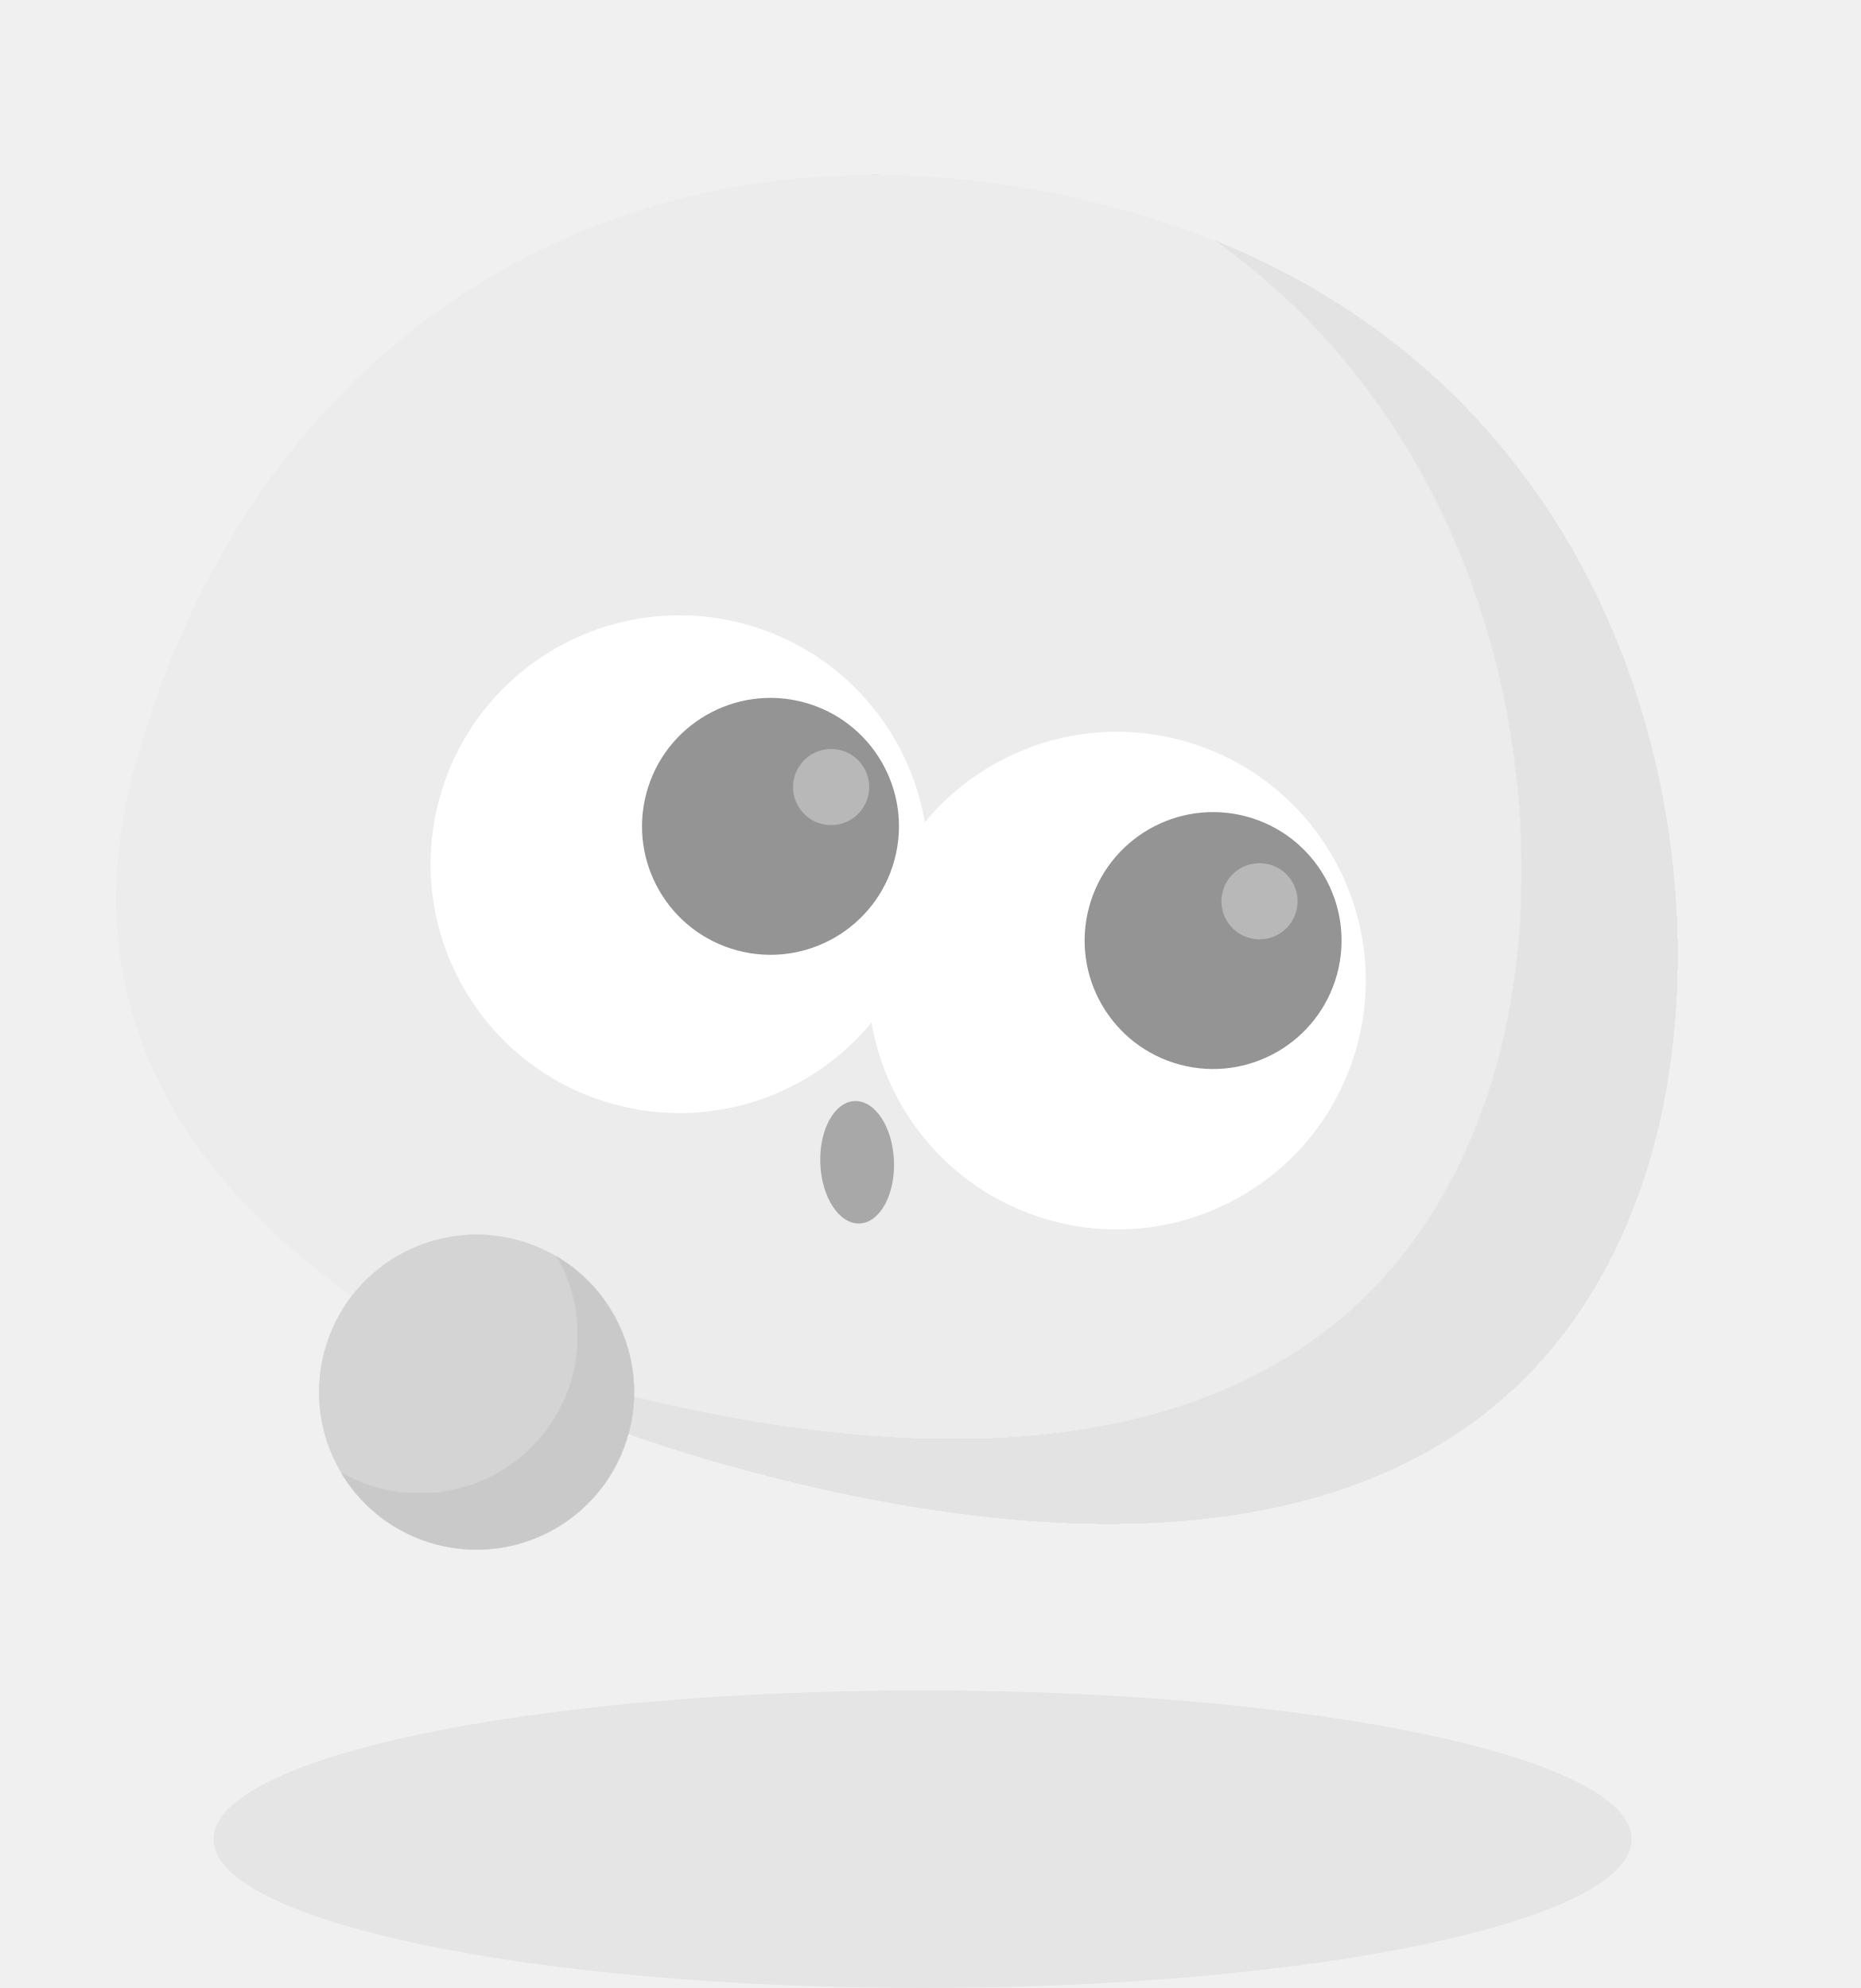
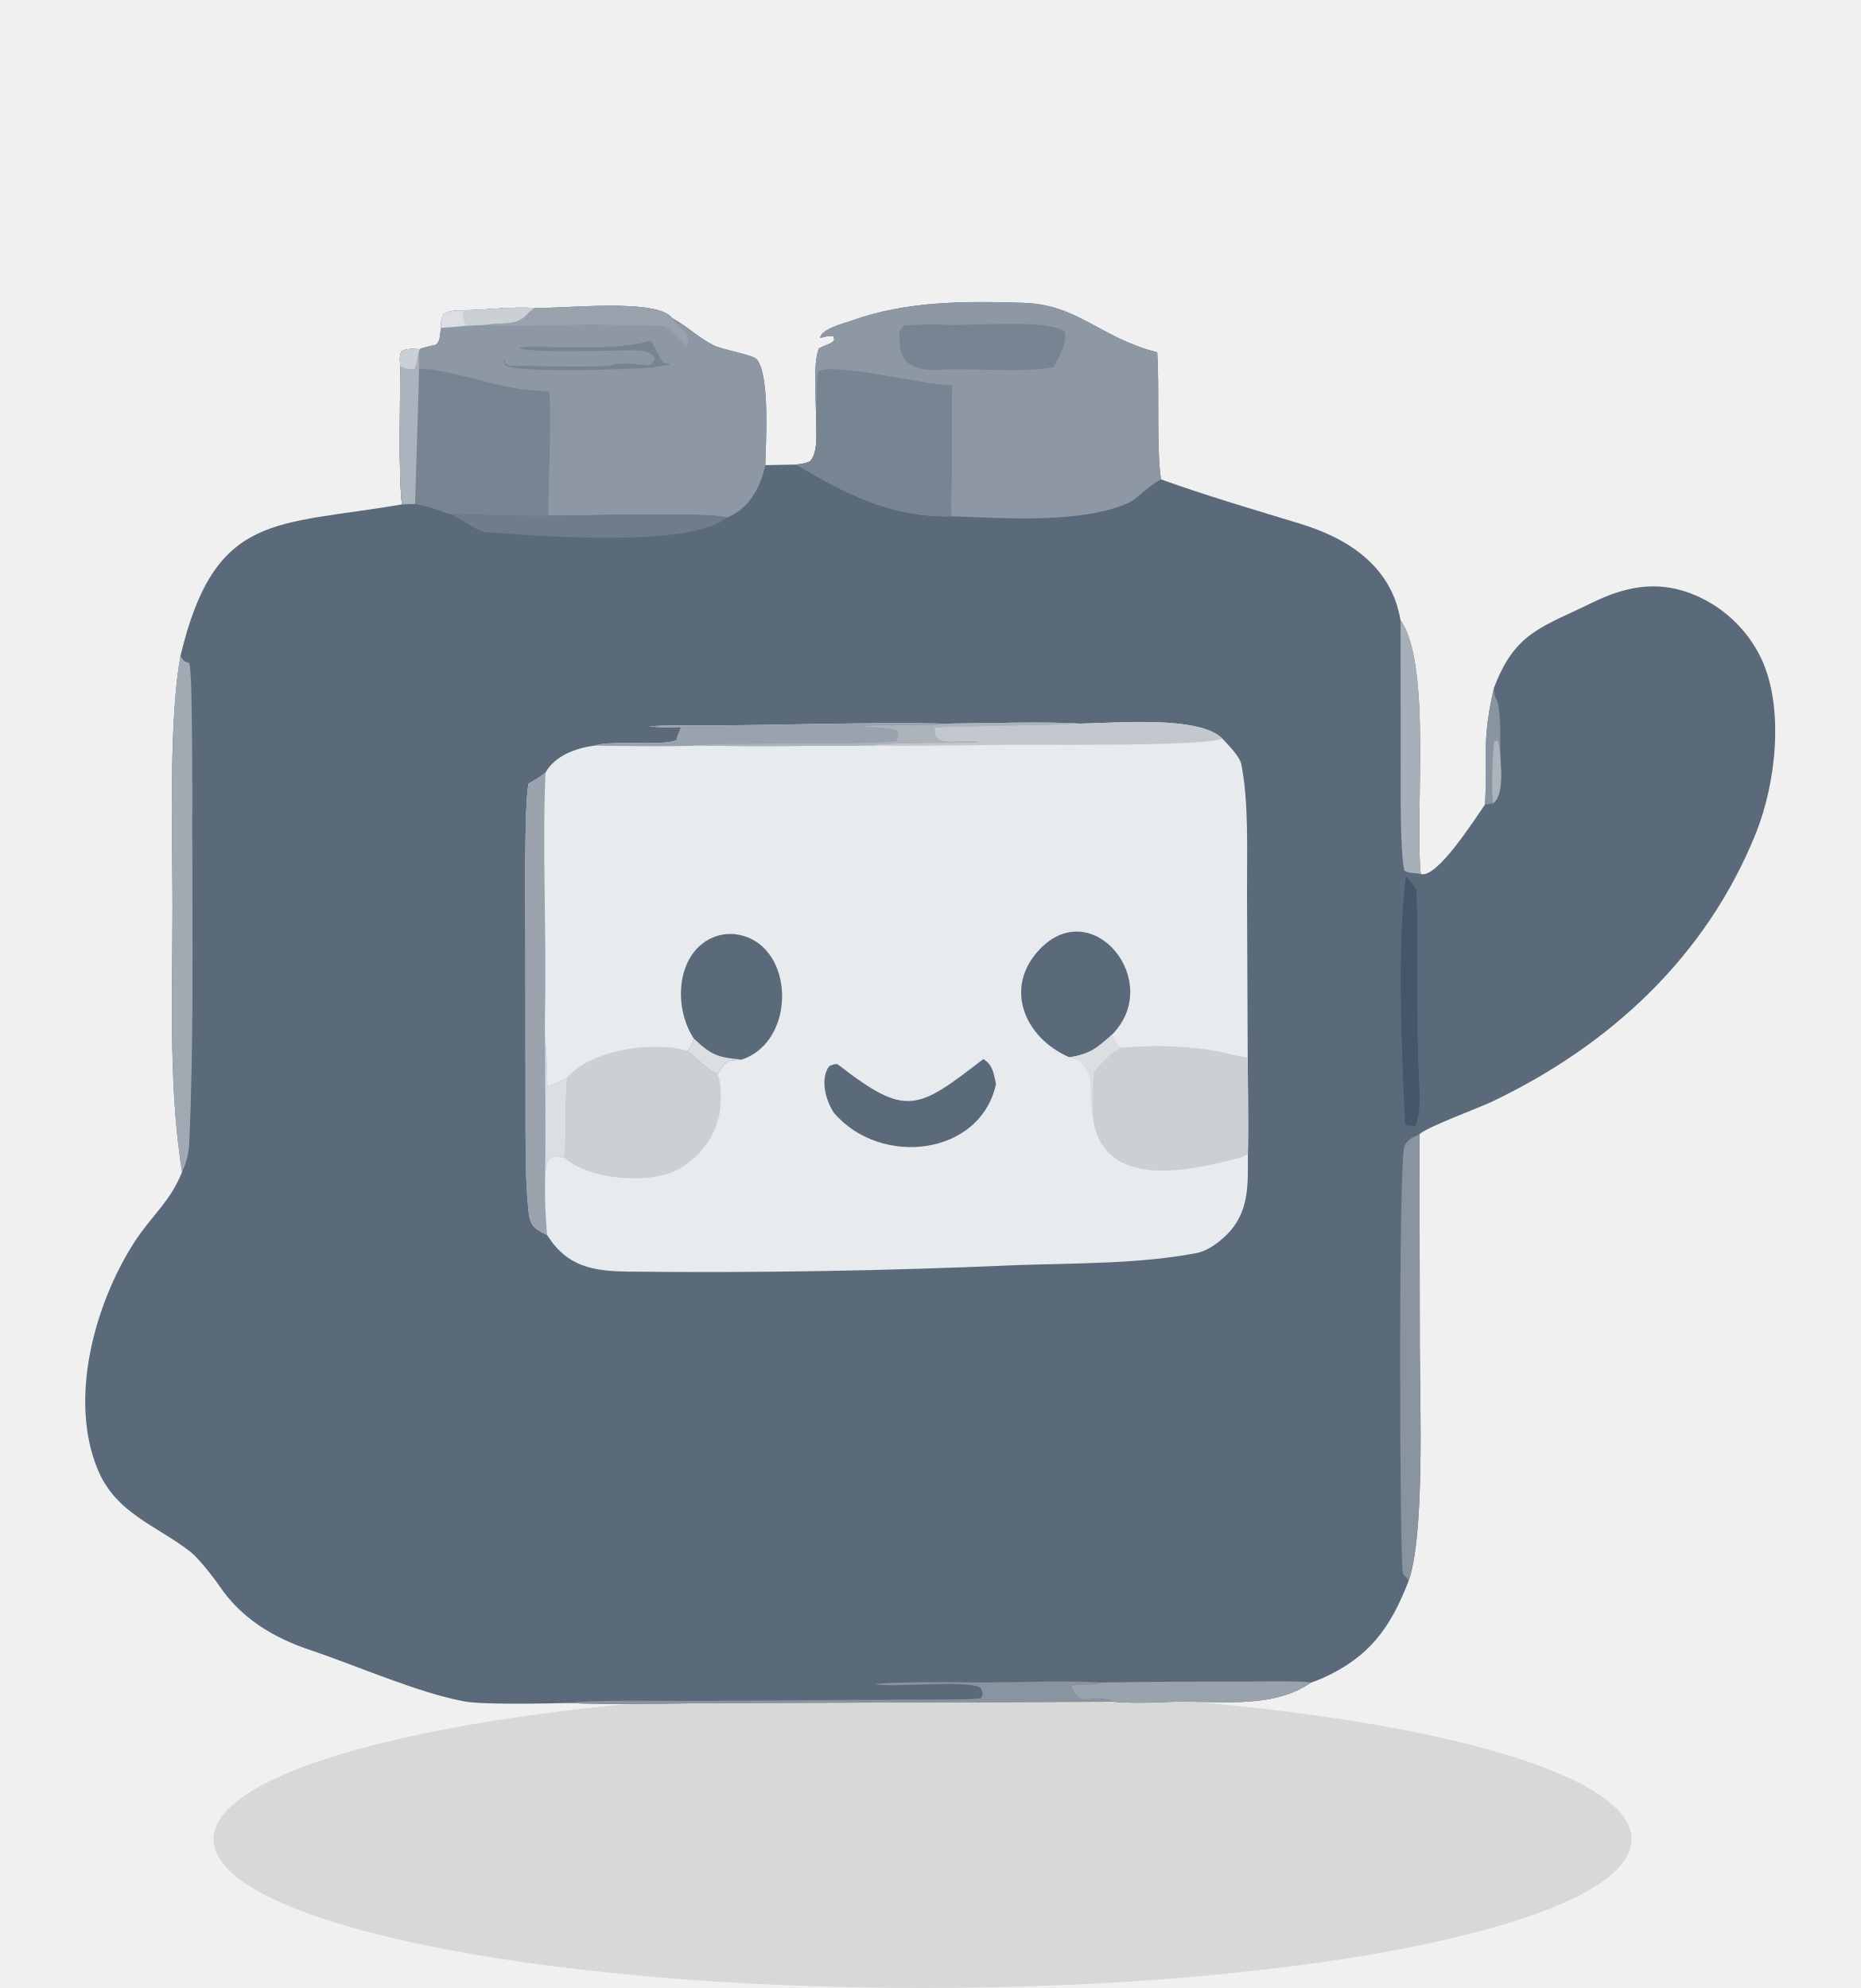
<svg xmlns="http://www.w3.org/2000/svg" width="131" height="140" viewBox="0 0 131 140" fill="none">
-   <ellipse cx="64.963" cy="129.522" rx="49.922" ry="10.477" fill="black" fill-opacity="0.05" />
-   <g filter="url(#filter0_i_17527_16113)">
-     <path d="M115.777 82.885C107.345 108.376 81.353 111.252 52.608 103.55C23.863 95.848 2.791 79.035 9.397 54.381C18.134 21.774 46.608 6.067 78.54 14.622C115.781 24.6 122.589 62.293 115.777 82.885Z" fill="#ECECEC" />
-   </g>
-   <circle cx="78.644" cy="69.057" r="17.522" transform="rotate(15 78.6438 69.0567)" fill="white" />
-   <circle cx="85.419" cy="66.236" r="9.045" transform="rotate(15 85.419 66.2356)" fill="#949494" />
-   <circle cx="88.686" cy="63.469" r="2.682" transform="rotate(15 88.6856 63.4694)" fill="#B8B8B8" />
-   <circle cx="47.846" cy="60.858" r="17.524" transform="rotate(15 47.8465 60.8581)" fill="white" />
-   <circle cx="54.253" cy="58.194" r="9.045" transform="rotate(15 54.253 58.1936)" fill="#949494" />
-   <circle cx="58.523" cy="55.427" r="2.682" transform="rotate(15 58.5235 55.4274)" fill="#B8B8B8" />
-   <ellipse cx="60.355" cy="81.849" rx="4.314" ry="2.595" transform="rotate(87.689 60.3546 81.849)" fill="#A8A8A8" />
-   <g filter="url(#filter1_i_17527_16113)">
-     <circle cx="33.553" cy="98.036" r="11.094" transform="rotate(15 33.5535 98.0363)" fill="#D4D4D4" />
+   <g clip-path="url(#clip0_20334_115294)">
+     <ellipse cx="64.963" cy="129.523" rx="49.922" ry="10.477" fill="black" fill-opacity="0.1" />
+     <path d="M57.457 29.015C57.436 27.987 57.261 25.343 57.672 24.535C58.073 24.297 58.565 24.218 58.737 23.963L58.7 23.683C58.308 23.64 58.127 23.706 57.754 23.797C57.786 23.174 59.457 22.763 59.955 22.583C63.847 21.179 68.013 21.197 72.092 21.327C75.925 21.459 77.424 23.766 81.485 24.811C81.653 27.366 81.421 31.518 81.748 33.758C84.957 34.909 88.25 35.879 91.515 36.871C94.919 37.905 97.972 39.858 98.616 43.675C100.83 46.809 99.608 57.37 100.042 61.549C101.182 61.901 103.859 57.661 104.56 56.661C104.79 53.107 104.292 52.429 105.185 48.478C106.654 44.523 108.573 44.175 112.103 42.447C114.334 41.355 116.521 40.857 118.977 41.762C121.218 42.596 123.041 44.28 124.052 46.447C125.638 49.926 125.051 55.153 123.643 58.665C120.169 67.334 113.374 73.625 105.031 77.593C104.121 78.026 100.402 79.394 99.951 79.88L99.973 94.764C99.977 98.731 100.344 108.165 99.163 111.392C97.892 114.658 96.409 116.716 93.08 118.2C92.826 118.312 92.566 118.41 92.302 118.495C89.425 120.503 85.332 119.675 81.983 119.868C81.139 119.917 79.221 119.939 78.402 119.839L51.662 119.932C47.981 119.929 43.578 120.088 39.986 119.93C38.452 119.968 33.988 120.064 32.663 119.812C29.341 119.182 25.129 117.302 21.852 116.204C19.18 115.308 16.955 113.937 15.407 111.628C15.02 111.051 13.925 109.685 13.437 109.303C11.024 107.416 8.183 106.602 6.889 103.504C4.819 98.55 6.655 91.863 9.43 87.523C10.617 85.668 12.019 84.6 12.822 82.521C11.793 76.281 12.189 68.986 12.14 62.568C12.106 58.023 11.93 50.435 12.708 46.185C15.141 36.009 19.421 37.053 28.303 35.52C28.048 33.44 28.185 28.213 28.185 25.811C28.161 25.431 28.105 25.099 28.268 24.754C28.61 24.505 29.11 24.578 29.559 24.586C29.766 24.474 30.445 24.335 30.715 24.272C31.044 23.895 30.932 23.705 31.062 23.087C31.061 22.704 31.03 22.488 31.222 22.149C31.574 21.827 32.192 21.871 32.692 21.847C34.417 21.825 35.791 21.588 37.66 21.685C39.482 21.766 46.272 20.959 47.325 22.396C48.384 22.971 49.204 23.8 50.285 24.336C50.863 24.623 53.017 24.988 53.281 25.298C54.254 26.444 53.904 31.46 53.888 32.756L56.074 32.715C56.433 32.663 56.748 32.642 57.066 32.463C57.687 31.696 57.43 30.197 57.457 29.015Z" fill="#5A6A7B" />
+     <path d="M37.66 21.685C39.482 21.766 46.272 20.959 47.325 22.396C48.383 22.971 49.204 23.8 50.284 24.336C50.862 24.623 53.017 24.988 53.28 25.298C54.254 26.444 53.904 31.46 53.888 32.756C53.57 34.287 52.734 35.846 51.195 36.445C49.796 36.047 40.702 36.329 38.605 36.322C36.077 36.353 34.07 36.238 31.59 36.168C30.694 35.849 30.161 35.646 29.226 35.483L28.303 35.52C28.047 33.44 28.185 28.213 28.185 25.811C28.161 25.431 28.105 25.099 28.268 24.754C28.609 24.505 29.11 24.578 29.559 24.586C29.766 24.474 30.445 24.335 30.714 24.272C31.044 23.895 30.931 23.705 31.061 23.087C31.061 22.704 31.03 22.488 31.221 22.149C31.574 21.827 32.191 21.871 32.691 21.847C34.417 21.825 35.79 21.588 37.66 21.685Z" fill="#8D98A4" />
+     <path d="M28.185 25.811C28.161 25.431 28.105 25.099 28.268 24.754C28.609 24.505 29.11 24.578 29.559 24.586L29.492 24.742L29.509 25.979C30.988 25.906 34.112 26.931 35.694 27.231C36.956 27.471 37.374 27.493 38.676 27.56C38.848 29.471 38.599 34.123 38.605 36.322C36.077 36.353 34.07 36.238 31.59 36.168C30.694 35.849 30.161 35.646 29.226 35.483L28.303 35.52C28.047 33.44 28.185 28.213 28.185 25.811Z" fill="#778492" />
+     <path d="M28.185 25.811C28.161 25.431 28.105 25.099 28.268 24.754C28.609 24.505 29.11 24.578 29.559 24.586L29.492 24.742L29.509 25.979C29.5 27.092 29.217 35.453 29.226 35.483L28.303 35.52C28.047 33.44 28.185 28.213 28.185 25.811Z" fill="#ABB3BC" />
+     <path d="M28.186 25.811C28.162 25.431 28.106 25.099 28.269 24.754C28.61 24.505 29.111 24.578 29.56 24.586L29.493 24.742C29.357 25.157 29.37 25.72 29.158 25.984C28.715 25.998 28.593 25.943 28.186 25.811Z" fill="#CBD0D5" />
+     <path d="M37.659 21.685C39.482 21.766 46.271 20.959 47.324 22.396C47.62 23.066 48.61 23.258 48.457 24.278L48.278 24.302C47.582 23.575 47.722 23.52 46.75 22.96C44.189 22.913 41.95 22.825 39.365 22.906C38.208 22.942 35.15 23.009 34.117 22.884L32.815 22.945C32.752 22.515 32.508 22.308 32.691 21.847C34.416 21.825 35.79 21.588 37.659 21.685Z" fill="#98A1AC" />
+     <path d="M32.691 21.847C34.416 21.825 35.79 21.588 37.659 21.685L37.58 21.739C37.307 21.93 37.284 21.939 37.057 22.191C36.339 22.991 35.107 22.669 34.117 22.884L32.815 22.945C32.752 22.515 32.508 22.308 32.691 21.847Z" fill="#CBD0D5" />
+     <path d="M31.062 23.087C31.061 22.704 31.03 22.488 31.222 22.149C31.574 21.827 32.191 21.871 32.691 21.847C32.509 22.308 32.752 22.515 32.816 22.945C32.232 23.004 31.647 23.051 31.062 23.087Z" fill="#DBDFE2" />
+     <path d="M45.844 23.975C45.856 23.99 46.339 24.953 46.427 25.101C46.897 25.885 46.691 25.322 47.192 25.695C46.818 25.722 46.452 25.809 46.081 25.861C44.858 26.033 36.185 26.27 35.6 25.738C35.45 25.6 35.508 25.398 35.508 25.204L35.587 25.574C35.659 25.628 35.745 25.692 35.846 25.767C37.602 25.724 41.513 25.943 43.087 25.714C43.765 25.468 44.904 25.692 45.715 25.725C46.029 25.512 45.921 25.622 46.106 25.247C45.817 24.718 45.192 24.691 44.649 24.677C43.586 24.648 37.132 24.904 36.572 24.496C37.232 24.217 43.089 24.876 45.844 23.975Z" fill="#778492" />
+     <path d="M57.457 29.015C57.435 27.987 57.261 25.343 57.672 24.535C58.073 24.297 58.565 24.218 58.736 23.963L58.7 23.683C58.308 23.64 58.127 23.706 57.753 23.797C57.786 23.174 59.457 22.763 59.955 22.583C63.847 21.179 68.013 21.197 72.092 21.327C75.925 21.459 77.424 23.766 81.485 24.811C81.653 27.366 81.421 31.518 81.748 33.758L81.639 33.817C80.871 34.242 79.978 35.185 79.458 35.416C76.1 36.904 70.654 36.478 67.012 36.36C62.748 36.444 59.592 34.805 56.074 32.715C56.433 32.663 56.748 32.642 57.066 32.463C57.687 31.696 57.43 30.197 57.457 29.015Z" fill="#8D98A4" />
+     <path d="M57.457 29.015C57.578 28.058 57.418 26.855 57.643 26.149C58.884 25.502 64.888 27.12 67.045 27.119C66.981 29.721 67.066 32.323 66.993 34.925C66.98 35.404 66.956 35.882 67.012 36.36C62.748 36.444 59.592 34.805 56.074 32.715C56.433 32.663 56.748 32.642 57.066 32.463C57.687 31.696 57.43 30.197 57.457 29.015Z" fill="#778492" />
+     <path d="M63.689 22.925C64.15 22.884 65.871 22.82 66.314 22.863C67.863 23.011 74.048 22.391 74.986 23.395C75.169 24.131 74.537 25.177 74.197 25.854C71.941 26.28 68.363 25.886 65.988 26.045C64.637 26.135 63.343 25.673 63.362 24.167C63.371 23.512 63.134 23.417 63.689 22.925Z" fill="#778492" />
+     <path d="M12.707 46.185C13.123 46.954 13.328 46.346 13.386 47.004C13.48 48.057 13.482 49.217 13.501 50.272C13.538 52.914 13.55 55.556 13.537 58.198C13.536 65.576 13.655 73.159 13.326 80.534C13.298 81.168 13.107 81.954 12.822 82.521C11.792 76.281 12.188 68.986 12.139 62.568C12.105 58.023 11.929 50.435 12.707 46.185Z" fill="#A1A9B3" />
+     <path d="M99.163 111.392C99.148 111.284 99.133 111.215 99.059 111.131C98.968 111.026 98.856 110.929 98.789 110.806C98.549 110.361 98.46 81.814 98.887 80.745C99.087 80.243 99.491 80.099 99.951 79.88L99.973 94.764C99.977 98.731 100.344 108.165 99.163 111.392Z" fill="#8994A0" />
+     <path d="M31.589 36.168C34.069 36.238 36.076 36.353 38.604 36.322C40.701 36.329 49.795 36.047 51.194 36.445C48.625 38.614 37.841 37.73 34.289 37.484C33.488 37.429 32.495 36.476 31.701 36.205L31.589 36.168Z" fill="#6F7C8B" />
+     <path d="M98.617 43.675C100.831 46.809 99.608 57.37 100.042 61.549C99.586 61.439 99.316 61.555 98.877 61.311C98.579 59.737 98.634 55.845 98.63 54.103L98.617 43.675Z" fill="#A7B0B9" />
+     <path d="M77.487 118.486C80.854 118.437 84.221 118.415 87.588 118.423C88.545 118.42 91.58 118.347 92.301 118.495C89.424 120.503 85.332 119.675 81.982 119.868C81.138 119.917 79.22 119.939 78.401 119.839C76.722 119.142 76.112 120.484 75.407 118.723C75.959 118.48 76.728 118.772 77.487 118.486Z" fill="#99A2AD" />
+     <path d="M39.987 119.93C41.366 119.697 46.944 119.787 48.524 119.785L63.653 119.691C64.36 119.689 68.639 119.727 69.105 119.58C69.219 119.145 69.221 119.329 69.071 118.878C68.33 118.248 62.598 118.886 61.638 118.596C63.12 118.42 67.063 118.465 68.68 118.478C71.334 118.499 74.906 118.321 77.489 118.486C76.73 118.772 75.96 118.48 75.408 118.723C76.113 120.484 76.724 119.142 78.402 119.839L51.662 119.932C47.981 119.929 43.578 120.088 39.987 119.93Z" fill="#8994A0" />
+     <path d="M105.185 48.478C105.245 49.322 105.419 49.138 105.521 49.772C105.678 50.74 105.645 51.973 105.625 52.959C105.666 53.891 105.935 56.01 105.133 56.563L104.56 56.661C104.79 53.107 104.292 52.429 105.185 48.478Z" fill="#8994A0" />
+     <path d="M105.133 56.563C105.002 55.68 105.095 53.039 105.221 52.162L105.468 52.189L105.331 51.956C105.561 52.138 105.559 52.589 105.625 52.959C105.666 53.89 105.935 56.01 105.133 56.563Z" fill="#ABB3BB" />
+     <path d="M66.596 50.962C69.347 50.944 73.378 50.8 76.052 50.958C78.455 50.931 84.463 50.361 86.079 52.024C86.515 52.496 87.288 53.248 87.408 53.841C87.945 56.493 87.797 60.179 87.807 62.894L87.856 74.492C87.862 76.689 87.917 79.07 87.868 81.251C87.867 83.362 88.012 85.358 86.351 86.977C85.78 87.533 85.031 88.093 84.246 88.245C80.233 89.02 75.593 88.953 71.505 89.095C62.4 89.499 53.286 89.651 44.173 89.549C41.755 89.504 39.949 89.228 38.519 86.968C37.553 86.514 37.311 86.291 37.204 85.18C36.958 82.629 37.017 80.014 37.006 77.449L36.997 65.996C37 64.063 36.894 56.767 37.218 55.179C37.717 54.901 37.96 54.758 38.41 54.411C39.085 53.198 40.566 52.679 41.858 52.509C43.197 52.097 46.658 52.565 47.631 52.121C47.736 51.761 47.828 51.54 47.971 51.201C47.333 51.205 46.309 51.241 45.709 51.148C46.698 51.08 47.812 51.085 48.809 51.088C54.714 51.103 60.698 50.832 66.596 50.962Z" fill="#E8EBED" />
+     <path d="M78.89 73.793C80.935 73.593 83.233 73.628 85.265 73.953C86.13 74.091 87.002 74.356 87.857 74.492C87.863 76.689 87.918 79.07 87.869 81.251C87.436 81.581 86.897 81.627 86.379 81.758C82.859 82.649 77.353 83.538 76.918 78.37C76.899 77.265 76.919 76.557 77.016 75.457C77.636 74.751 78.062 74.266 78.89 73.793Z" fill="#CBD0D5" />
+     <path d="M39.944 75.87C41.648 73.918 46.013 73.288 48.413 73.997C48.821 74.383 50.05 75.483 50.513 75.662C50.866 76.266 50.787 78.021 50.609 78.708C50.208 80.227 49.213 81.521 47.849 82.301C45.804 83.475 41.398 83.087 39.735 81.51C39.914 79.765 39.74 77.734 39.944 75.87Z" fill="#CBD0D5" />
+     <path d="M48.857 73.14C47.522 71.15 47.549 67.709 49.668 66.301C50.393 65.818 51.286 65.655 52.135 65.852C55.996 66.736 56.077 73.355 52.217 74.623C51.059 74.714 51.152 74.689 50.514 75.662C50.051 75.483 48.822 74.383 48.414 73.997C48.673 73.726 48.731 73.488 48.857 73.14Z" fill="#5A6A7B" />
+     <path d="M48.857 73.14C50.126 74.332 50.515 74.447 52.216 74.623C51.058 74.714 51.151 74.689 50.514 75.662C50.05 75.483 48.821 74.383 48.413 73.997C48.673 73.726 48.731 73.488 48.857 73.14Z" fill="#DBDFE2" />
+     <path d="M75.295 74.454C72.126 73.082 70.638 69.538 73.22 66.841C76.932 62.964 81.963 69.111 78.323 72.841C77.303 73.769 76.736 74.251 75.295 74.454Z" fill="#5A6A7B" />
+     <path d="M37.218 55.179C37.717 54.901 37.96 54.758 38.41 54.411C38.176 59.905 38.49 65.56 38.378 71.066C38.363 71.811 38.361 72.641 38.385 73.386C38.535 74.466 38.492 75.459 38.548 76.53C38.981 76.349 39.571 76.128 39.944 75.87C39.74 77.734 39.914 79.765 39.735 81.51C39.169 81.489 39.059 81.391 38.636 81.626C38.462 81.991 38.438 82.348 38.383 82.748C38.351 84.391 38.396 85.352 38.519 86.968C37.553 86.514 37.311 86.291 37.204 85.18C36.958 82.629 37.017 80.014 37.006 77.449L36.997 65.996C37 64.063 36.894 56.767 37.218 55.179Z" fill="#99A2AD" />
+     <path d="M38.386 73.386C38.536 74.466 38.492 75.459 38.549 76.53C38.982 76.349 39.572 76.128 39.945 75.87C39.741 77.734 39.915 79.765 39.736 81.51C39.17 81.489 39.06 81.391 38.636 81.626C38.462 81.991 38.439 82.348 38.384 82.748C38.435 79.598 38.382 76.529 38.386 73.386Z" fill="#DBDFE2" />
+     <path d="M66.597 50.962C69.347 50.944 73.379 50.8 76.052 50.958C73.655 51.122 71.153 51.076 68.747 51.167C68.155 51.189 66.306 51.16 65.833 51.285C65.852 51.814 65.784 51.632 66.043 52.032C66.808 52.465 68.352 51.955 68.998 52.31C67.538 52.349 62.62 52.297 61.584 52.491C57.585 52.508 53.317 52.597 49.339 52.498C47.137 52.592 44.089 52.536 41.859 52.509C43.198 52.097 46.659 52.565 47.632 52.121C47.736 51.761 47.829 51.54 47.972 51.201C47.334 51.205 46.309 51.241 45.709 51.148C46.699 51.08 47.813 51.085 48.81 51.088C54.715 51.103 60.699 50.832 66.597 50.962Z" fill="#99A2AD" />
+     <path d="M66.596 50.962C69.347 50.944 73.378 50.8 76.052 50.958C73.654 51.122 71.153 51.076 68.746 51.167C68.154 51.189 66.305 51.16 65.832 51.285C65.851 51.814 65.783 51.632 66.042 52.032C66.807 52.465 68.351 51.955 68.997 52.31C67.538 52.349 62.619 52.297 61.583 52.491C57.584 52.508 53.316 52.597 49.338 52.498C50.314 52.344 52.385 52.415 53.437 52.387C56.576 52.303 60.013 52.457 63.132 52.2C63.213 51.818 63.325 51.675 63.163 51.422C62.452 51.214 61.475 51.214 60.718 51.179C62.22 50.944 64.887 51.239 66.596 50.962Z" fill="#ABB3BB" />
+     <path d="M76.051 50.958C78.454 50.931 84.462 50.361 86.079 52.024C84.311 52.62 72.381 52.4 69.87 52.46C68.718 52.487 62.821 52.567 61.583 52.491C62.618 52.297 67.537 52.349 68.997 52.31C68.351 51.955 66.807 52.465 66.042 52.032C65.783 51.632 65.851 51.815 65.832 51.285C66.305 51.16 68.154 51.189 68.746 51.167C71.152 51.076 73.654 51.122 76.051 50.958Z" fill="#C2C8CE" />
+     <path d="M78.323 72.841C78.455 73.12 78.653 73.655 78.89 73.793C78.062 74.266 77.635 74.751 77.015 75.457C76.919 76.557 76.899 77.265 76.918 78.37C76.508 76.915 77.234 75.942 76.068 74.76C75.793 74.666 75.562 74.567 75.295 74.454C76.737 74.251 77.303 73.769 78.323 72.841Z" fill="#DBDFE2" />
+     <path d="M69.239 74.583C69.921 74.985 69.967 75.624 70.133 76.337C69.038 81.404 61.996 82.218 58.717 78.364C58.142 77.529 57.712 75.903 58.407 75.066C58.566 75.009 58.875 74.865 59.027 74.983C63.83 78.716 64.59 78.165 69.239 74.583Z" fill="#5A6A7B" />
+     <path d="M99.002 61.696C99.252 62.009 99.499 62.324 99.743 62.642C99.871 67.217 99.704 71.912 99.937 76.505C99.976 77.264 100.018 78.621 99.657 79.275C99.52 79.289 98.951 79.309 98.942 79.127C98.698 74.15 98.35 66.555 99.002 61.696Z" fill="#45566A" />
  </g>
  <defs>
-     <filter id="filter0_i_17527_16113" x="8.178" y="12.317" width="109.939" height="94.987" filterUnits="userSpaceOnUse" color-interpolation-filters="sRGB">
-       <feFlood flood-opacity="0" result="BackgroundImageFix" />
-       <feBlend mode="normal" in="SourceGraphic" in2="BackgroundImageFix" result="shape" />
-       <feColorMatrix in="SourceAlpha" type="matrix" values="0 0 0 0 0 0 0 0 0 0 0 0 0 0 0 0 0 0 127 0" result="hardAlpha" />
-       <feOffset dx="-11" dy="-6" />
-       <feComposite in2="hardAlpha" operator="arithmetic" k2="-1" k3="1" />
-       <feColorMatrix type="matrix" values="0 0 0 0 0.765 0 0 0 0 0.765 0 0 0 0 0.765 0 0 0 0.22 0" />
-       <feBlend mode="normal" in2="shape" result="effect1_innerShadow_17527_16113" />
-     </filter>
-     <filter id="filter1_i_17527_16113" x="22.457" y="86.939" width="22.193" height="22.193" filterUnits="userSpaceOnUse" color-interpolation-filters="sRGB">
-       <feFlood flood-opacity="0" result="BackgroundImageFix" />
-       <feBlend mode="normal" in="SourceGraphic" in2="BackgroundImageFix" result="shape" />
-       <feColorMatrix in="SourceAlpha" type="matrix" values="0 0 0 0 0 0 0 0 0 0 0 0 0 0 0 0 0 0 127 0" result="hardAlpha" />
-       <feOffset dx="-4" dy="-4" />
-       <feComposite in2="hardAlpha" operator="arithmetic" k2="-1" k3="1" />
-       <feColorMatrix type="matrix" values="0 0 0 0 0 0 0 0 0 0 0 0 0 0 0 0 0 0 0.05 0" />
-       <feBlend mode="normal" in2="shape" result="effect1_innerShadow_17527_16113" />
-     </filter>
+     <clipPath id="clip0_20334_115294">
+       <rect width="131" height="140" fill="white" />
+     </clipPath>
  </defs>
</svg>
